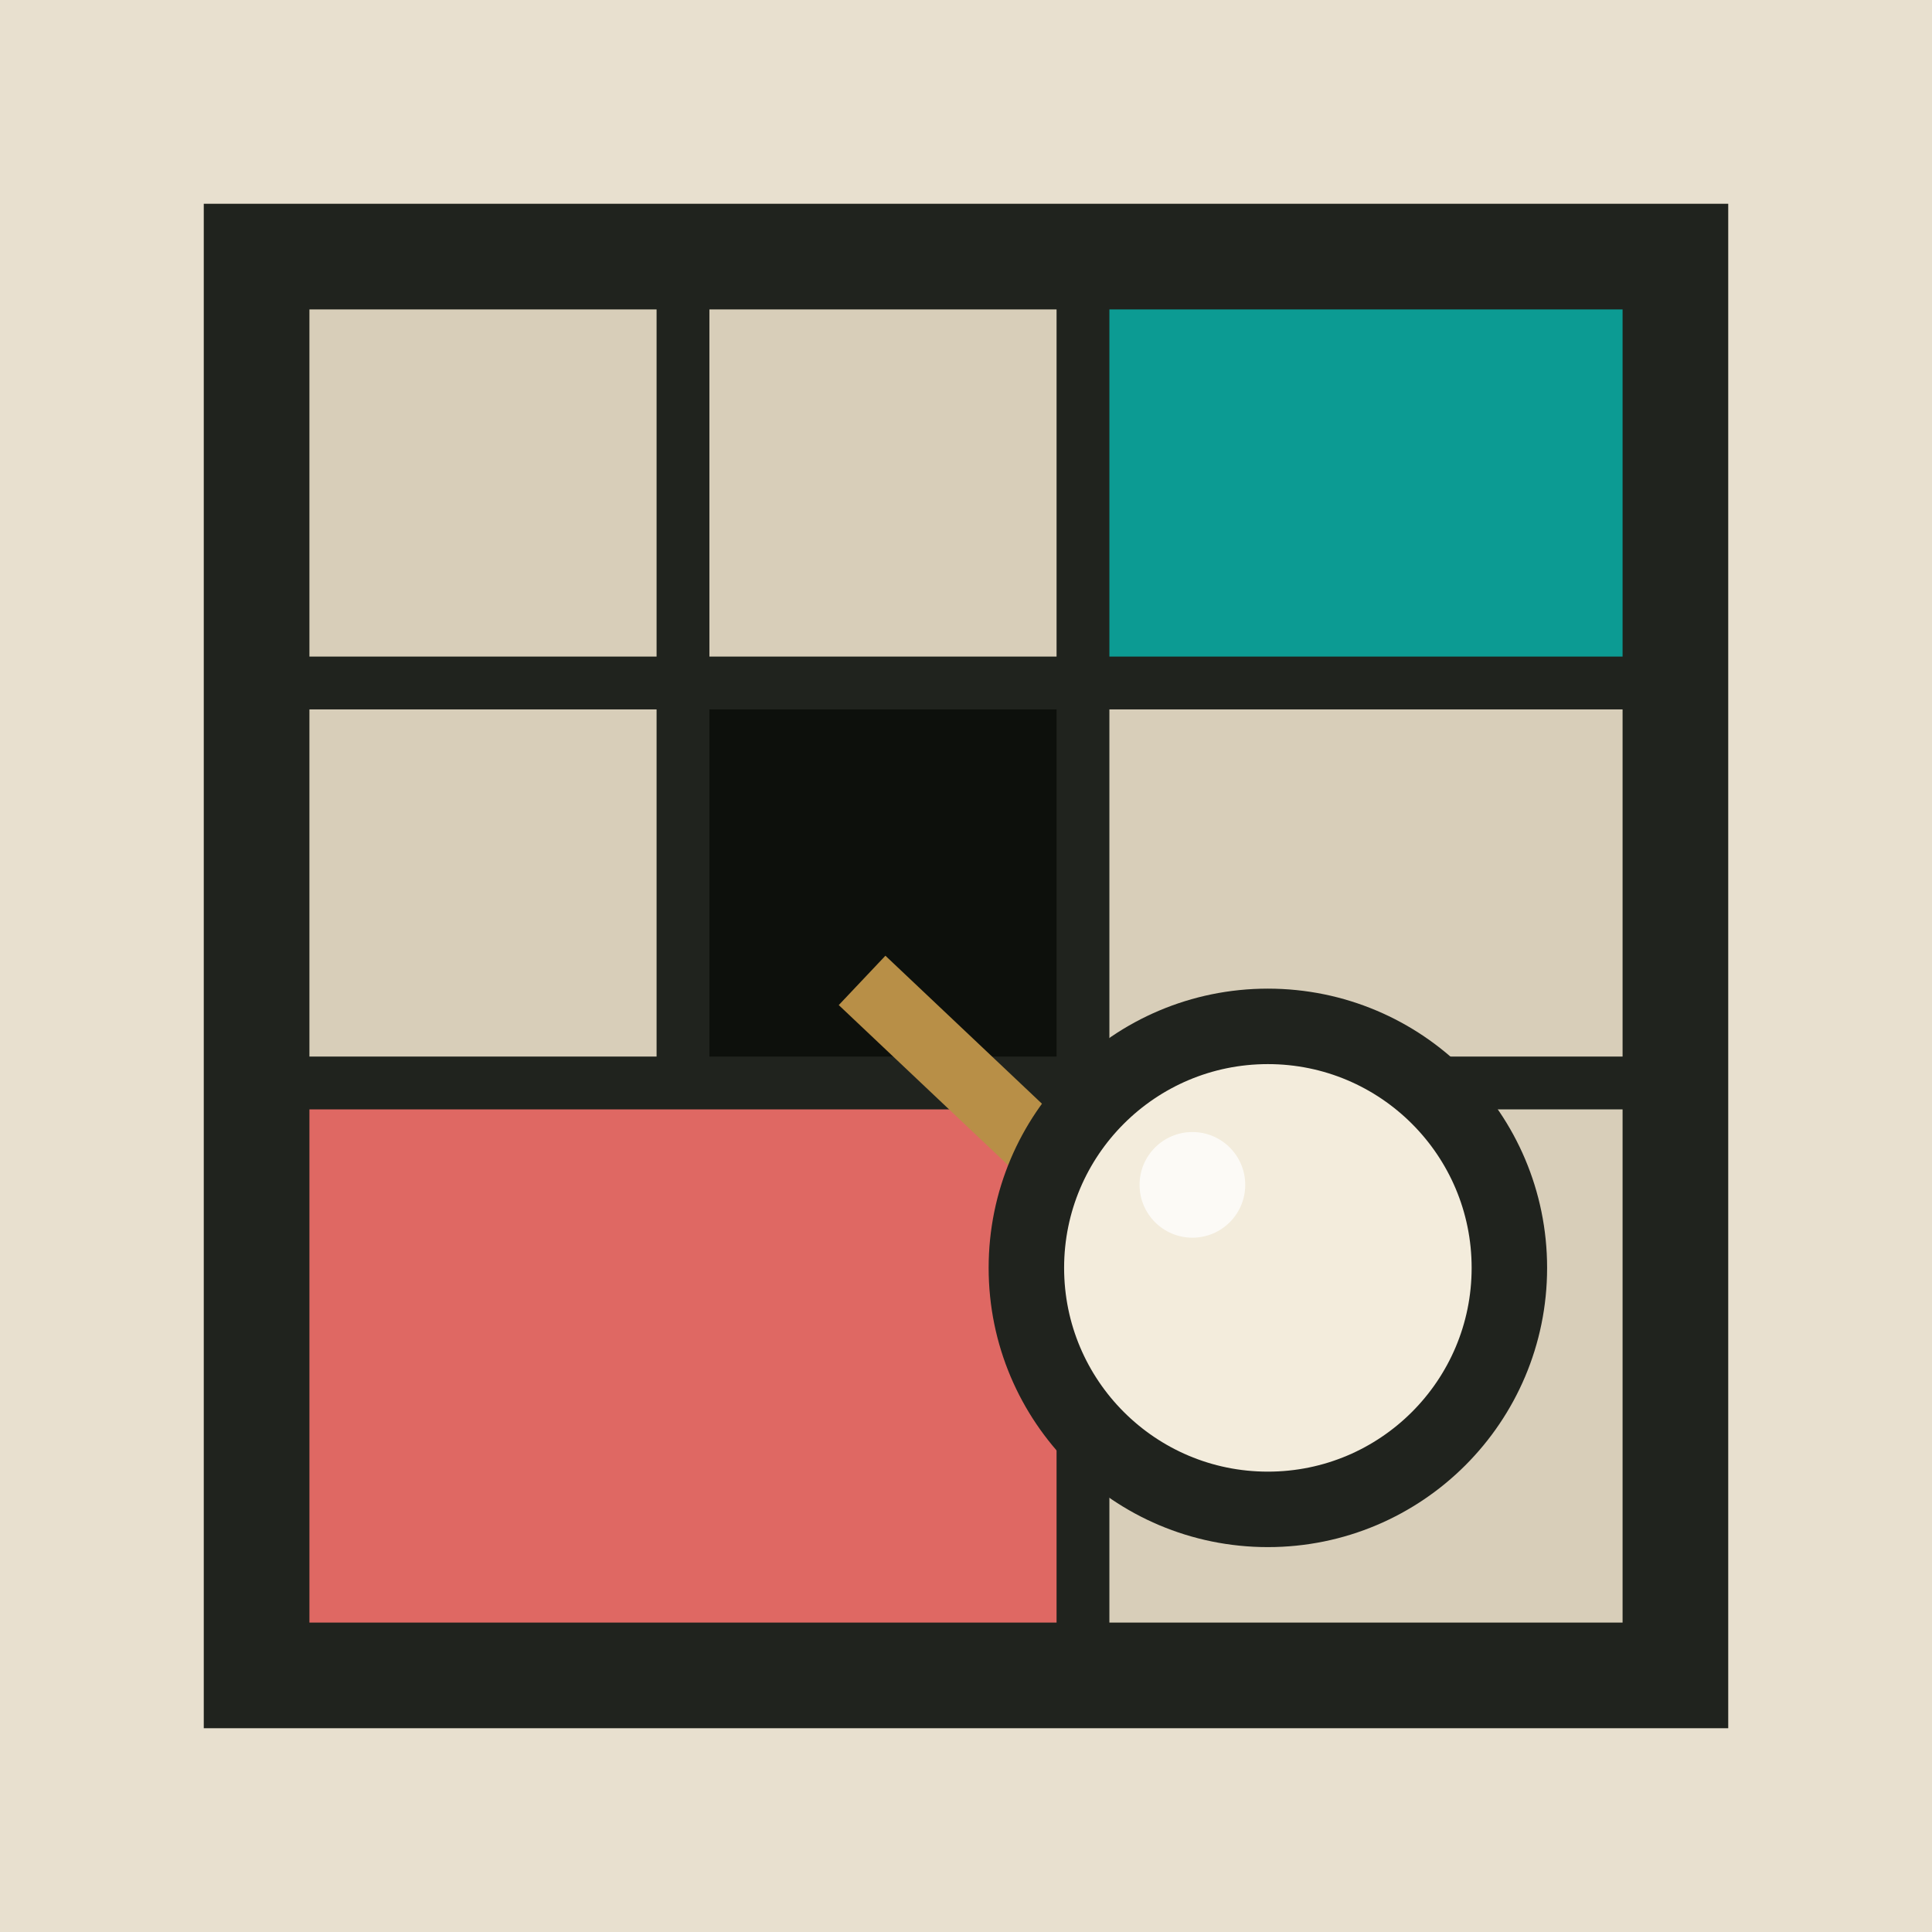
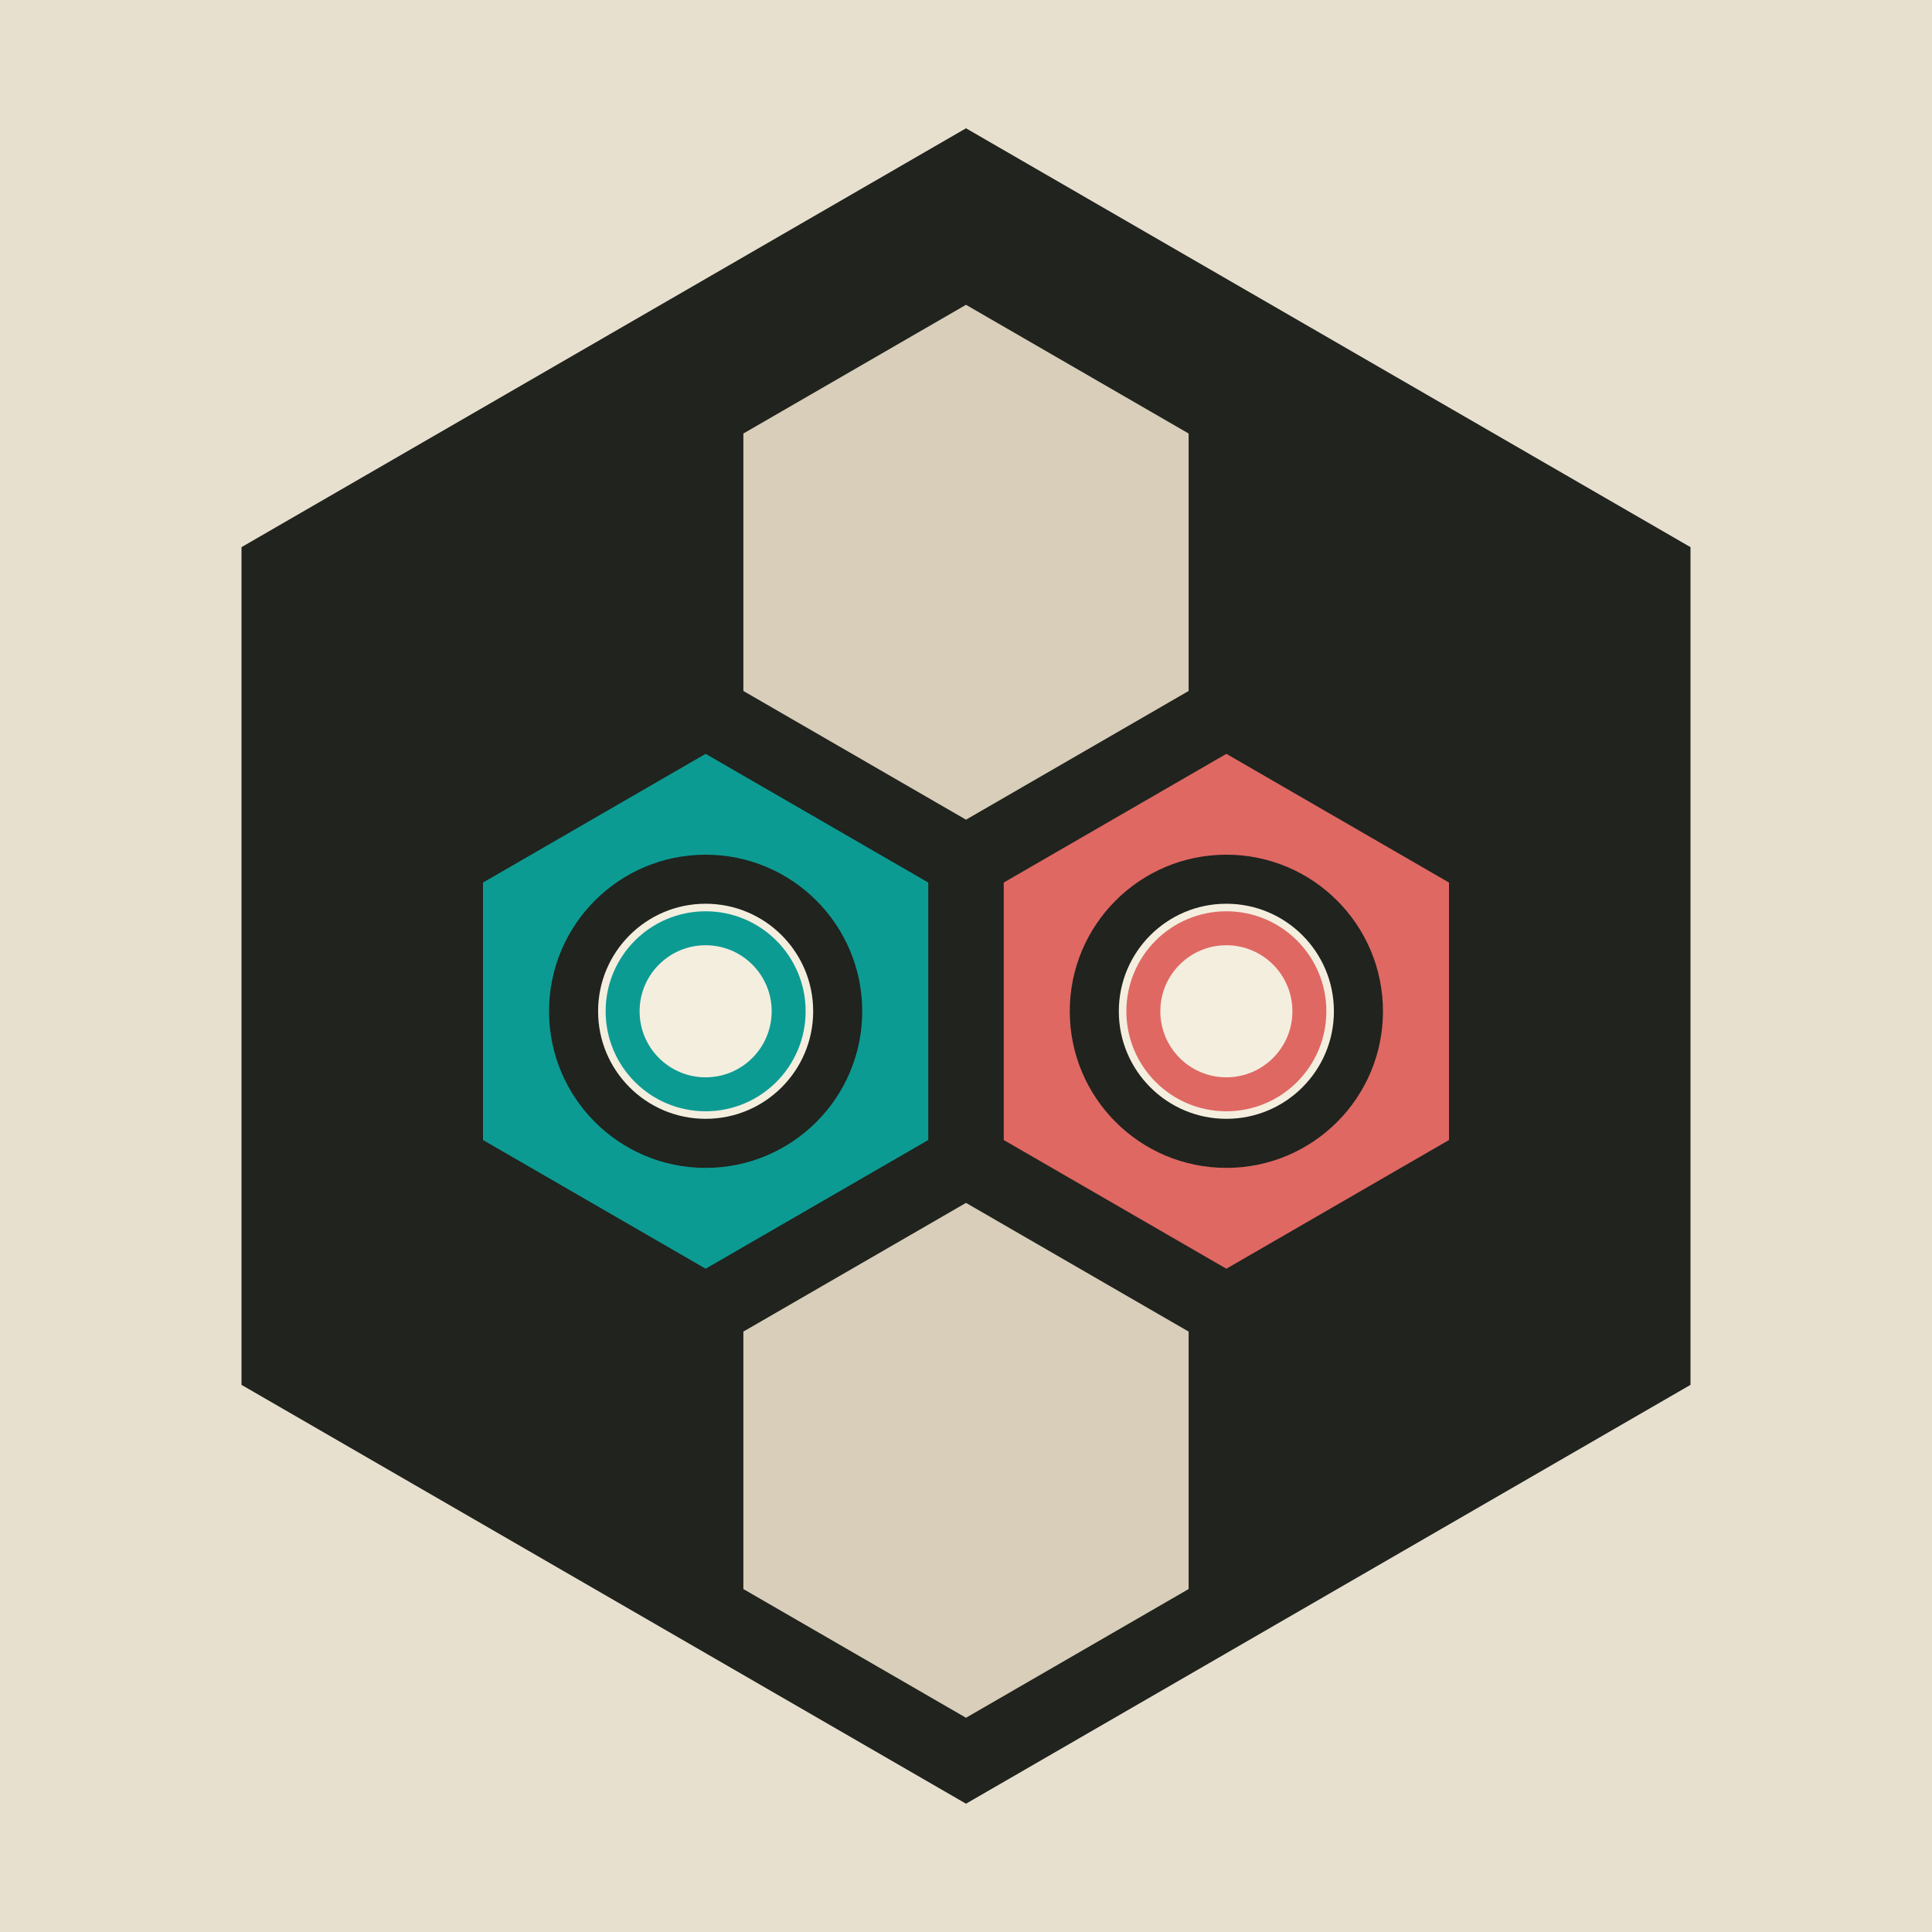
<svg xmlns="http://www.w3.org/2000/svg" viewBox="0 0 512 512">
  <rect width="512" height="512" fill="#e8e0cf" />
-   <rect x="54" y="54" width="404" height="404" fill="#20231e" />
-   <g fill="#d8ceb9">
-     <rect x="82" y="82" width="92" height="92" />
-     <rect x="188" y="82" width="92" height="92" />
-     <rect x="294" y="82" width="136" height="92" fill="#0c9b93" />
-     <rect x="82" y="188" width="92" height="92" />
-     <rect x="294" y="188" width="136" height="92" />
-     <rect x="82" y="294" width="198" height="136" fill="#df6863" />
-     <rect x="294" y="294" width="136" height="136" />
+   <path d="M256 34 448 145v222L256 478 64 367V145Z" fill="#20231e" />
+   <g stroke="#20231e" stroke-width="10">
+     <path d="m256 75 64 37v74l-64 37-64-37v-74Z" fill="#d8ceb9" />
+     <path d="m187 194 64 37v74l-64 37-64-37v-74Z" fill="#0c9b93" />
+     <path d="m325 194 64 37v74l-64 37-64-37v-74Z" fill="#df6863" />
+     <path d="m256 313 64 37v74l-64 37-64-37v-74Z" fill="#d8ceb9" />
  </g>
-   <rect x="188" y="188" width="92" height="92" fill="#0d100c" />
-   <path d="M235 266 290 318" fill="none" stroke="#b88f47" stroke-width="18" stroke-linecap="square" />
-   <circle cx="336" cy="336" r="64" fill="#f3ecdc" stroke="#20231e" stroke-width="20" />
-   <circle cx="316" cy="314" r="14" fill="#fff" opacity=".75" />
+   <circle cx="187" cy="268" r="35" fill="#f4eedf" stroke="#20231e" stroke-width="13" />
+   <circle cx="325" cy="268" r="35" fill="#f4eedf" stroke="#20231e" stroke-width="13" />
+   <circle cx="187" cy="268" r="22" fill="none" stroke="#0c9b93" stroke-width="9" />
+   <circle cx="325" cy="268" r="22" fill="none" stroke="#df6863" stroke-width="9" />
</svg>
